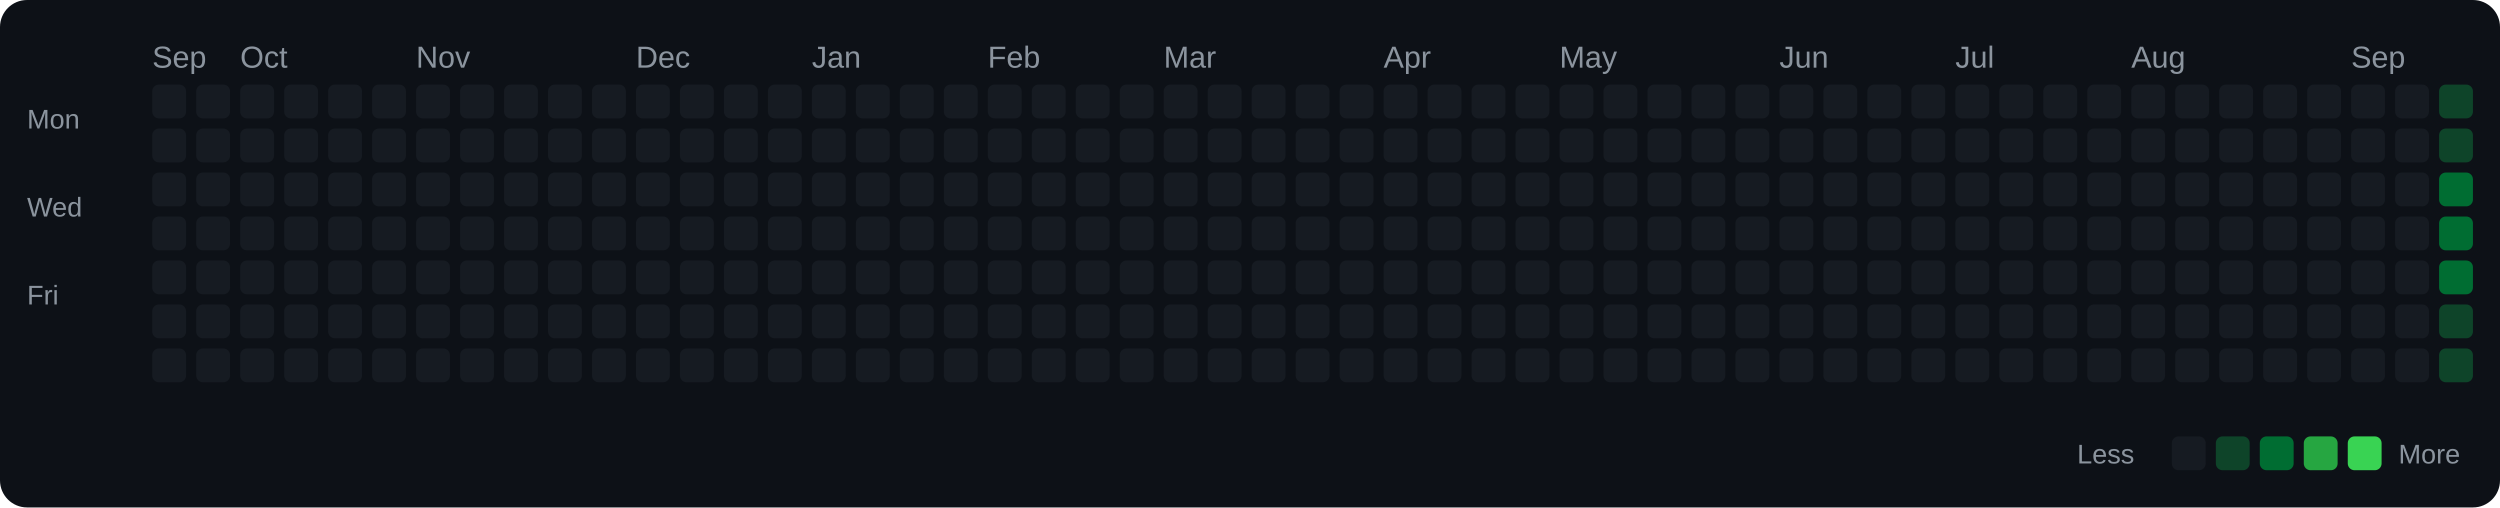
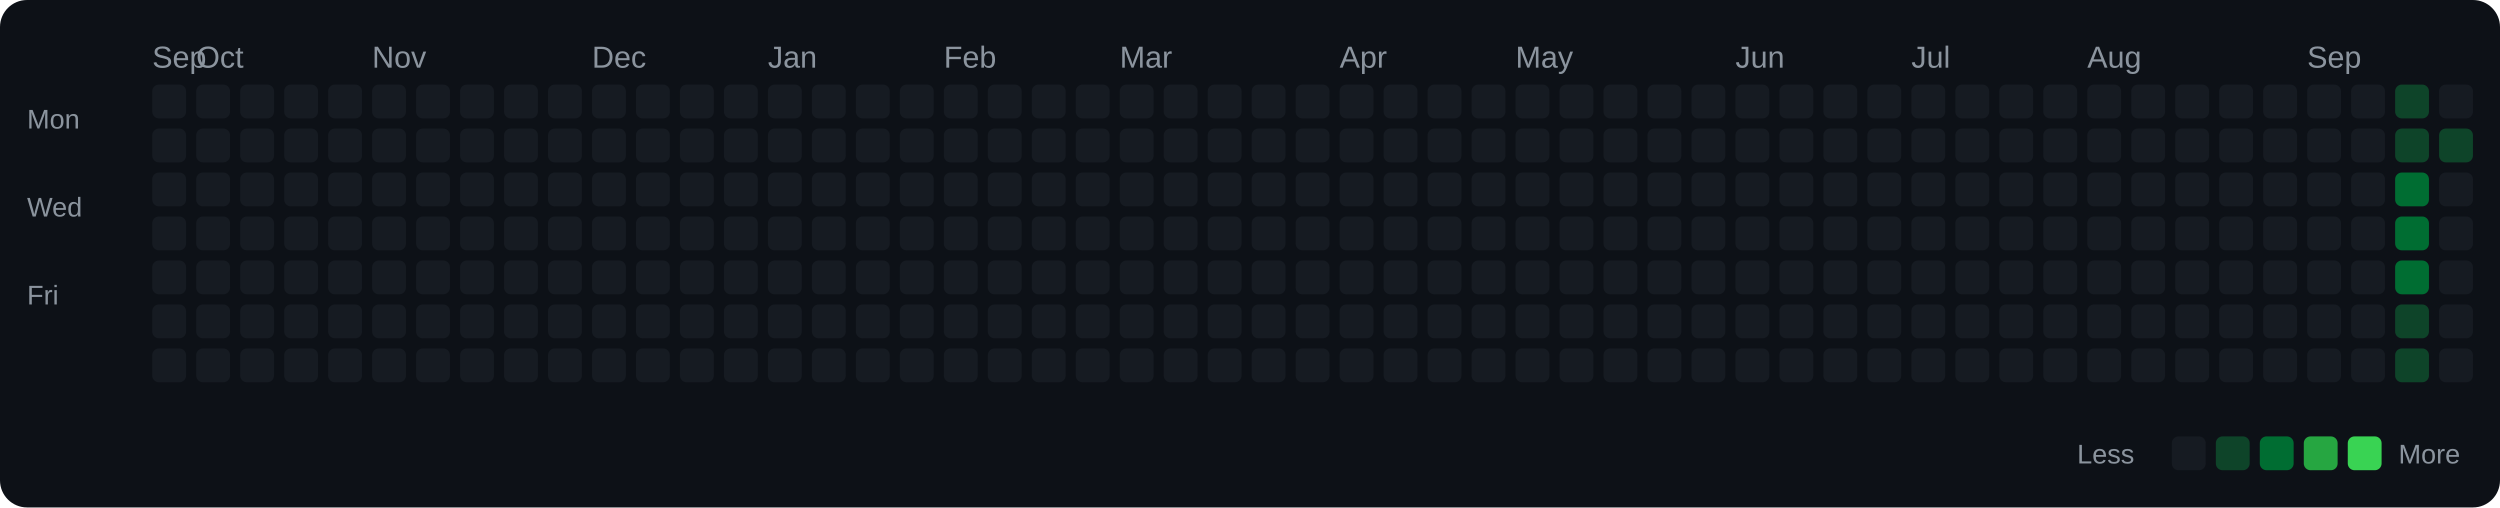
<svg xmlns="http://www.w3.org/2000/svg" width="739" height="150" viewBox="0 0 739 150" role="img" aria-labelledby="title description">
  <rect width="100%" height="100%" fill="#0d1117" rx="8" />
  <text x="45" y="20" fill="#8b949e" font-family="Arial, sans-serif" font-size="9"> Sep </text>
-   <text x="71" y="20" fill="#8b949e" font-family="Arial, sans-serif" font-size="9"> Oct </text>
-   <text x="123" y="20" fill="#8b949e" font-family="Arial, sans-serif" font-size="9"> Nov </text>
-   <text x="188" y="20" fill="#8b949e" font-family="Arial, sans-serif" font-size="9"> Dec </text>
-   <text x="240" y="20" fill="#8b949e" font-family="Arial, sans-serif" font-size="9"> Jan </text>
-   <text x="292" y="20" fill="#8b949e" font-family="Arial, sans-serif" font-size="9"> Feb </text>
-   <text x="344" y="20" fill="#8b949e" font-family="Arial, sans-serif" font-size="9"> Mar </text>
-   <text x="409" y="20" fill="#8b949e" font-family="Arial, sans-serif" font-size="9"> Apr </text>
-   <text x="461" y="20" fill="#8b949e" font-family="Arial, sans-serif" font-size="9"> May </text>
-   <text x="526" y="20" fill="#8b949e" font-family="Arial, sans-serif" font-size="9"> Jun </text>
-   <text x="578" y="20" fill="#8b949e" font-family="Arial, sans-serif" font-size="9"> Jul </text>
-   <text x="630" y="20" fill="#8b949e" font-family="Arial, sans-serif" font-size="9"> Aug </text>
-   <text x="695" y="20" fill="#8b949e" font-family="Arial, sans-serif" font-size="9"> Sep </text>
+   <text x="58" y="20" fill="#8b949e" font-family="Arial, sans-serif" font-size="9"> Oct </text>
+   <text x="110" y="20" fill="#8b949e" font-family="Arial, sans-serif" font-size="9"> Nov </text>
+   <text x="175" y="20" fill="#8b949e" font-family="Arial, sans-serif" font-size="9"> Dec </text>
+   <text x="227" y="20" fill="#8b949e" font-family="Arial, sans-serif" font-size="9"> Jan </text>
+   <text x="279" y="20" fill="#8b949e" font-family="Arial, sans-serif" font-size="9"> Feb </text>
+   <text x="331" y="20" fill="#8b949e" font-family="Arial, sans-serif" font-size="9"> Mar </text>
+   <text x="396" y="20" fill="#8b949e" font-family="Arial, sans-serif" font-size="9"> Apr </text>
+   <text x="448" y="20" fill="#8b949e" font-family="Arial, sans-serif" font-size="9"> May </text>
+   <text x="513" y="20" fill="#8b949e" font-family="Arial, sans-serif" font-size="9"> Jun </text>
+   <text x="565" y="20" fill="#8b949e" font-family="Arial, sans-serif" font-size="9"> Jul </text>
+   <text x="617" y="20" fill="#8b949e" font-family="Arial, sans-serif" font-size="9"> Aug </text>
+   <text x="682" y="20" fill="#8b949e" font-family="Arial, sans-serif" font-size="9"> Sep </text>
  <rect x="45" y="25" width="10" height="10" rx="2" fill="#161b22"> </rect>
  <rect x="45" y="38" width="10" height="10" rx="2" fill="#161b22"> </rect>
  <rect x="45" y="51" width="10" height="10" rx="2" fill="#161b22"> </rect>
  <rect x="45" y="64" width="10" height="10" rx="2" fill="#161b22"> </rect>
  <rect x="45" y="77" width="10" height="10" rx="2" fill="#161b22"> </rect>
  <rect x="45" y="90" width="10" height="10" rx="2" fill="#161b22"> </rect>
  <rect x="45" y="103" width="10" height="10" rx="2" fill="#161b22"> </rect>
  <rect x="58" y="25" width="10" height="10" rx="2" fill="#161b22"> </rect>
  <rect x="58" y="38" width="10" height="10" rx="2" fill="#161b22"> </rect>
  <rect x="58" y="51" width="10" height="10" rx="2" fill="#161b22"> </rect>
  <rect x="58" y="64" width="10" height="10" rx="2" fill="#161b22"> </rect>
  <rect x="58" y="77" width="10" height="10" rx="2" fill="#161b22"> </rect>
  <rect x="58" y="90" width="10" height="10" rx="2" fill="#161b22"> </rect>
  <rect x="58" y="103" width="10" height="10" rx="2" fill="#161b22"> </rect>
  <rect x="71" y="25" width="10" height="10" rx="2" fill="#161b22"> </rect>
  <rect x="71" y="38" width="10" height="10" rx="2" fill="#161b22"> </rect>
  <rect x="71" y="51" width="10" height="10" rx="2" fill="#161b22"> </rect>
  <rect x="71" y="64" width="10" height="10" rx="2" fill="#161b22"> </rect>
  <rect x="71" y="77" width="10" height="10" rx="2" fill="#161b22"> </rect>
  <rect x="71" y="90" width="10" height="10" rx="2" fill="#161b22"> </rect>
  <rect x="71" y="103" width="10" height="10" rx="2" fill="#161b22"> </rect>
  <rect x="84" y="25" width="10" height="10" rx="2" fill="#161b22"> </rect>
  <rect x="84" y="38" width="10" height="10" rx="2" fill="#161b22"> </rect>
  <rect x="84" y="51" width="10" height="10" rx="2" fill="#161b22"> </rect>
  <rect x="84" y="64" width="10" height="10" rx="2" fill="#161b22"> </rect>
  <rect x="84" y="77" width="10" height="10" rx="2" fill="#161b22"> </rect>
  <rect x="84" y="90" width="10" height="10" rx="2" fill="#161b22"> </rect>
  <rect x="84" y="103" width="10" height="10" rx="2" fill="#161b22"> </rect>
  <rect x="97" y="25" width="10" height="10" rx="2" fill="#161b22"> </rect>
  <rect x="97" y="38" width="10" height="10" rx="2" fill="#161b22"> </rect>
  <rect x="97" y="51" width="10" height="10" rx="2" fill="#161b22"> </rect>
  <rect x="97" y="64" width="10" height="10" rx="2" fill="#161b22"> </rect>
  <rect x="97" y="77" width="10" height="10" rx="2" fill="#161b22"> </rect>
  <rect x="97" y="90" width="10" height="10" rx="2" fill="#161b22"> </rect>
  <rect x="97" y="103" width="10" height="10" rx="2" fill="#161b22"> </rect>
  <rect x="110" y="25" width="10" height="10" rx="2" fill="#161b22"> </rect>
  <rect x="110" y="38" width="10" height="10" rx="2" fill="#161b22"> </rect>
  <rect x="110" y="51" width="10" height="10" rx="2" fill="#161b22"> </rect>
  <rect x="110" y="64" width="10" height="10" rx="2" fill="#161b22"> </rect>
  <rect x="110" y="77" width="10" height="10" rx="2" fill="#161b22"> </rect>
  <rect x="110" y="90" width="10" height="10" rx="2" fill="#161b22"> </rect>
  <rect x="110" y="103" width="10" height="10" rx="2" fill="#161b22"> </rect>
  <rect x="123" y="25" width="10" height="10" rx="2" fill="#161b22"> </rect>
  <rect x="123" y="38" width="10" height="10" rx="2" fill="#161b22"> </rect>
  <rect x="123" y="51" width="10" height="10" rx="2" fill="#161b22"> </rect>
  <rect x="123" y="64" width="10" height="10" rx="2" fill="#161b22"> </rect>
  <rect x="123" y="77" width="10" height="10" rx="2" fill="#161b22"> </rect>
  <rect x="123" y="90" width="10" height="10" rx="2" fill="#161b22"> </rect>
  <rect x="123" y="103" width="10" height="10" rx="2" fill="#161b22"> </rect>
  <rect x="136" y="25" width="10" height="10" rx="2" fill="#161b22"> </rect>
  <rect x="136" y="38" width="10" height="10" rx="2" fill="#161b22"> </rect>
  <rect x="136" y="51" width="10" height="10" rx="2" fill="#161b22"> </rect>
  <rect x="136" y="64" width="10" height="10" rx="2" fill="#161b22"> </rect>
  <rect x="136" y="77" width="10" height="10" rx="2" fill="#161b22"> </rect>
  <rect x="136" y="90" width="10" height="10" rx="2" fill="#161b22"> </rect>
  <rect x="136" y="103" width="10" height="10" rx="2" fill="#161b22"> </rect>
  <rect x="149" y="25" width="10" height="10" rx="2" fill="#161b22"> </rect>
  <rect x="149" y="38" width="10" height="10" rx="2" fill="#161b22"> </rect>
  <rect x="149" y="51" width="10" height="10" rx="2" fill="#161b22"> </rect>
  <rect x="149" y="64" width="10" height="10" rx="2" fill="#161b22"> </rect>
  <rect x="149" y="77" width="10" height="10" rx="2" fill="#161b22"> </rect>
  <rect x="149" y="90" width="10" height="10" rx="2" fill="#161b22"> </rect>
  <rect x="149" y="103" width="10" height="10" rx="2" fill="#161b22"> </rect>
  <rect x="162" y="25" width="10" height="10" rx="2" fill="#161b22"> </rect>
  <rect x="162" y="38" width="10" height="10" rx="2" fill="#161b22"> </rect>
  <rect x="162" y="51" width="10" height="10" rx="2" fill="#161b22"> </rect>
  <rect x="162" y="64" width="10" height="10" rx="2" fill="#161b22"> </rect>
  <rect x="162" y="77" width="10" height="10" rx="2" fill="#161b22"> </rect>
  <rect x="162" y="90" width="10" height="10" rx="2" fill="#161b22"> </rect>
  <rect x="162" y="103" width="10" height="10" rx="2" fill="#161b22"> </rect>
  <rect x="175" y="25" width="10" height="10" rx="2" fill="#161b22"> </rect>
  <rect x="175" y="38" width="10" height="10" rx="2" fill="#161b22"> </rect>
  <rect x="175" y="51" width="10" height="10" rx="2" fill="#161b22"> </rect>
  <rect x="175" y="64" width="10" height="10" rx="2" fill="#161b22"> </rect>
  <rect x="175" y="77" width="10" height="10" rx="2" fill="#161b22"> </rect>
  <rect x="175" y="90" width="10" height="10" rx="2" fill="#161b22"> </rect>
  <rect x="175" y="103" width="10" height="10" rx="2" fill="#161b22"> </rect>
  <rect x="188" y="25" width="10" height="10" rx="2" fill="#161b22"> </rect>
  <rect x="188" y="38" width="10" height="10" rx="2" fill="#161b22"> </rect>
  <rect x="188" y="51" width="10" height="10" rx="2" fill="#161b22"> </rect>
  <rect x="188" y="64" width="10" height="10" rx="2" fill="#161b22"> </rect>
  <rect x="188" y="77" width="10" height="10" rx="2" fill="#161b22"> </rect>
  <rect x="188" y="90" width="10" height="10" rx="2" fill="#161b22"> </rect>
  <rect x="188" y="103" width="10" height="10" rx="2" fill="#161b22"> </rect>
  <rect x="201" y="25" width="10" height="10" rx="2" fill="#161b22"> </rect>
  <rect x="201" y="38" width="10" height="10" rx="2" fill="#161b22"> </rect>
  <rect x="201" y="51" width="10" height="10" rx="2" fill="#161b22"> </rect>
  <rect x="201" y="64" width="10" height="10" rx="2" fill="#161b22"> </rect>
  <rect x="201" y="77" width="10" height="10" rx="2" fill="#161b22"> </rect>
  <rect x="201" y="90" width="10" height="10" rx="2" fill="#161b22"> </rect>
  <rect x="201" y="103" width="10" height="10" rx="2" fill="#161b22"> </rect>
  <rect x="214" y="25" width="10" height="10" rx="2" fill="#161b22"> </rect>
  <rect x="214" y="38" width="10" height="10" rx="2" fill="#161b22"> </rect>
  <rect x="214" y="51" width="10" height="10" rx="2" fill="#161b22"> </rect>
  <rect x="214" y="64" width="10" height="10" rx="2" fill="#161b22"> </rect>
  <rect x="214" y="77" width="10" height="10" rx="2" fill="#161b22"> </rect>
  <rect x="214" y="90" width="10" height="10" rx="2" fill="#161b22"> </rect>
  <rect x="214" y="103" width="10" height="10" rx="2" fill="#161b22"> </rect>
  <rect x="227" y="25" width="10" height="10" rx="2" fill="#161b22"> </rect>
  <rect x="227" y="38" width="10" height="10" rx="2" fill="#161b22"> </rect>
  <rect x="227" y="51" width="10" height="10" rx="2" fill="#161b22"> </rect>
  <rect x="227" y="64" width="10" height="10" rx="2" fill="#161b22"> </rect>
  <rect x="227" y="77" width="10" height="10" rx="2" fill="#161b22"> </rect>
  <rect x="227" y="90" width="10" height="10" rx="2" fill="#161b22"> </rect>
  <rect x="227" y="103" width="10" height="10" rx="2" fill="#161b22"> </rect>
  <rect x="240" y="25" width="10" height="10" rx="2" fill="#161b22"> </rect>
  <rect x="240" y="38" width="10" height="10" rx="2" fill="#161b22"> </rect>
  <rect x="240" y="51" width="10" height="10" rx="2" fill="#161b22"> </rect>
  <rect x="240" y="64" width="10" height="10" rx="2" fill="#161b22"> </rect>
  <rect x="240" y="77" width="10" height="10" rx="2" fill="#161b22"> </rect>
  <rect x="240" y="90" width="10" height="10" rx="2" fill="#161b22"> </rect>
  <rect x="240" y="103" width="10" height="10" rx="2" fill="#161b22"> </rect>
  <rect x="253" y="25" width="10" height="10" rx="2" fill="#161b22"> </rect>
  <rect x="253" y="38" width="10" height="10" rx="2" fill="#161b22"> </rect>
  <rect x="253" y="51" width="10" height="10" rx="2" fill="#161b22"> </rect>
  <rect x="253" y="64" width="10" height="10" rx="2" fill="#161b22"> </rect>
  <rect x="253" y="77" width="10" height="10" rx="2" fill="#161b22"> </rect>
  <rect x="253" y="90" width="10" height="10" rx="2" fill="#161b22"> </rect>
  <rect x="253" y="103" width="10" height="10" rx="2" fill="#161b22"> </rect>
  <rect x="266" y="25" width="10" height="10" rx="2" fill="#161b22"> </rect>
  <rect x="266" y="38" width="10" height="10" rx="2" fill="#161b22"> </rect>
  <rect x="266" y="51" width="10" height="10" rx="2" fill="#161b22"> </rect>
  <rect x="266" y="64" width="10" height="10" rx="2" fill="#161b22"> </rect>
  <rect x="266" y="77" width="10" height="10" rx="2" fill="#161b22"> </rect>
  <rect x="266" y="90" width="10" height="10" rx="2" fill="#161b22"> </rect>
  <rect x="266" y="103" width="10" height="10" rx="2" fill="#161b22"> </rect>
  <rect x="279" y="25" width="10" height="10" rx="2" fill="#161b22"> </rect>
  <rect x="279" y="38" width="10" height="10" rx="2" fill="#161b22"> </rect>
  <rect x="279" y="51" width="10" height="10" rx="2" fill="#161b22"> </rect>
  <rect x="279" y="64" width="10" height="10" rx="2" fill="#161b22"> </rect>
  <rect x="279" y="77" width="10" height="10" rx="2" fill="#161b22"> </rect>
  <rect x="279" y="90" width="10" height="10" rx="2" fill="#161b22"> </rect>
  <rect x="279" y="103" width="10" height="10" rx="2" fill="#161b22"> </rect>
  <rect x="292" y="25" width="10" height="10" rx="2" fill="#161b22"> </rect>
  <rect x="292" y="38" width="10" height="10" rx="2" fill="#161b22"> </rect>
  <rect x="292" y="51" width="10" height="10" rx="2" fill="#161b22"> </rect>
  <rect x="292" y="64" width="10" height="10" rx="2" fill="#161b22"> </rect>
  <rect x="292" y="77" width="10" height="10" rx="2" fill="#161b22"> </rect>
  <rect x="292" y="90" width="10" height="10" rx="2" fill="#161b22"> </rect>
  <rect x="292" y="103" width="10" height="10" rx="2" fill="#161b22"> </rect>
  <rect x="305" y="25" width="10" height="10" rx="2" fill="#161b22"> </rect>
  <rect x="305" y="38" width="10" height="10" rx="2" fill="#161b22"> </rect>
  <rect x="305" y="51" width="10" height="10" rx="2" fill="#161b22"> </rect>
  <rect x="305" y="64" width="10" height="10" rx="2" fill="#161b22"> </rect>
  <rect x="305" y="77" width="10" height="10" rx="2" fill="#161b22"> </rect>
  <rect x="305" y="90" width="10" height="10" rx="2" fill="#161b22"> </rect>
  <rect x="305" y="103" width="10" height="10" rx="2" fill="#161b22"> </rect>
  <rect x="318" y="25" width="10" height="10" rx="2" fill="#161b22"> </rect>
  <rect x="318" y="38" width="10" height="10" rx="2" fill="#161b22"> </rect>
  <rect x="318" y="51" width="10" height="10" rx="2" fill="#161b22"> </rect>
  <rect x="318" y="64" width="10" height="10" rx="2" fill="#161b22"> </rect>
  <rect x="318" y="77" width="10" height="10" rx="2" fill="#161b22"> </rect>
  <rect x="318" y="90" width="10" height="10" rx="2" fill="#161b22"> </rect>
  <rect x="318" y="103" width="10" height="10" rx="2" fill="#161b22"> </rect>
  <rect x="331" y="25" width="10" height="10" rx="2" fill="#161b22"> </rect>
  <rect x="331" y="38" width="10" height="10" rx="2" fill="#161b22"> </rect>
  <rect x="331" y="51" width="10" height="10" rx="2" fill="#161b22"> </rect>
  <rect x="331" y="64" width="10" height="10" rx="2" fill="#161b22"> </rect>
  <rect x="331" y="77" width="10" height="10" rx="2" fill="#161b22"> </rect>
  <rect x="331" y="90" width="10" height="10" rx="2" fill="#161b22"> </rect>
  <rect x="331" y="103" width="10" height="10" rx="2" fill="#161b22"> </rect>
  <rect x="344" y="25" width="10" height="10" rx="2" fill="#161b22"> </rect>
  <rect x="344" y="38" width="10" height="10" rx="2" fill="#161b22"> </rect>
  <rect x="344" y="51" width="10" height="10" rx="2" fill="#161b22"> </rect>
  <rect x="344" y="64" width="10" height="10" rx="2" fill="#161b22"> </rect>
  <rect x="344" y="77" width="10" height="10" rx="2" fill="#161b22"> </rect>
  <rect x="344" y="90" width="10" height="10" rx="2" fill="#161b22"> </rect>
  <rect x="344" y="103" width="10" height="10" rx="2" fill="#161b22"> </rect>
  <rect x="357" y="25" width="10" height="10" rx="2" fill="#161b22"> </rect>
  <rect x="357" y="38" width="10" height="10" rx="2" fill="#161b22"> </rect>
  <rect x="357" y="51" width="10" height="10" rx="2" fill="#161b22"> </rect>
  <rect x="357" y="64" width="10" height="10" rx="2" fill="#161b22"> </rect>
  <rect x="357" y="77" width="10" height="10" rx="2" fill="#161b22"> </rect>
  <rect x="357" y="90" width="10" height="10" rx="2" fill="#161b22"> </rect>
  <rect x="357" y="103" width="10" height="10" rx="2" fill="#161b22"> </rect>
  <rect x="370" y="25" width="10" height="10" rx="2" fill="#161b22"> </rect>
  <rect x="370" y="38" width="10" height="10" rx="2" fill="#161b22"> </rect>
  <rect x="370" y="51" width="10" height="10" rx="2" fill="#161b22"> </rect>
  <rect x="370" y="64" width="10" height="10" rx="2" fill="#161b22"> </rect>
  <rect x="370" y="77" width="10" height="10" rx="2" fill="#161b22"> </rect>
  <rect x="370" y="90" width="10" height="10" rx="2" fill="#161b22"> </rect>
  <rect x="370" y="103" width="10" height="10" rx="2" fill="#161b22"> </rect>
  <rect x="383" y="25" width="10" height="10" rx="2" fill="#161b22"> </rect>
  <rect x="383" y="38" width="10" height="10" rx="2" fill="#161b22"> </rect>
  <rect x="383" y="51" width="10" height="10" rx="2" fill="#161b22"> </rect>
  <rect x="383" y="64" width="10" height="10" rx="2" fill="#161b22"> </rect>
  <rect x="383" y="77" width="10" height="10" rx="2" fill="#161b22"> </rect>
  <rect x="383" y="90" width="10" height="10" rx="2" fill="#161b22"> </rect>
  <rect x="383" y="103" width="10" height="10" rx="2" fill="#161b22"> </rect>
  <rect x="396" y="25" width="10" height="10" rx="2" fill="#161b22"> </rect>
  <rect x="396" y="38" width="10" height="10" rx="2" fill="#161b22"> </rect>
  <rect x="396" y="51" width="10" height="10" rx="2" fill="#161b22"> </rect>
  <rect x="396" y="64" width="10" height="10" rx="2" fill="#161b22"> </rect>
  <rect x="396" y="77" width="10" height="10" rx="2" fill="#161b22"> </rect>
  <rect x="396" y="90" width="10" height="10" rx="2" fill="#161b22"> </rect>
  <rect x="396" y="103" width="10" height="10" rx="2" fill="#161b22"> </rect>
  <rect x="409" y="25" width="10" height="10" rx="2" fill="#161b22"> </rect>
  <rect x="409" y="38" width="10" height="10" rx="2" fill="#161b22"> </rect>
  <rect x="409" y="51" width="10" height="10" rx="2" fill="#161b22"> </rect>
  <rect x="409" y="64" width="10" height="10" rx="2" fill="#161b22"> </rect>
  <rect x="409" y="77" width="10" height="10" rx="2" fill="#161b22"> </rect>
  <rect x="409" y="90" width="10" height="10" rx="2" fill="#161b22"> </rect>
  <rect x="409" y="103" width="10" height="10" rx="2" fill="#161b22"> </rect>
  <rect x="422" y="25" width="10" height="10" rx="2" fill="#161b22"> </rect>
  <rect x="422" y="38" width="10" height="10" rx="2" fill="#161b22"> </rect>
  <rect x="422" y="51" width="10" height="10" rx="2" fill="#161b22"> </rect>
  <rect x="422" y="64" width="10" height="10" rx="2" fill="#161b22"> </rect>
  <rect x="422" y="77" width="10" height="10" rx="2" fill="#161b22"> </rect>
  <rect x="422" y="90" width="10" height="10" rx="2" fill="#161b22"> </rect>
  <rect x="422" y="103" width="10" height="10" rx="2" fill="#161b22"> </rect>
  <rect x="435" y="25" width="10" height="10" rx="2" fill="#161b22"> </rect>
  <rect x="435" y="38" width="10" height="10" rx="2" fill="#161b22"> </rect>
  <rect x="435" y="51" width="10" height="10" rx="2" fill="#161b22"> </rect>
  <rect x="435" y="64" width="10" height="10" rx="2" fill="#161b22"> </rect>
  <rect x="435" y="77" width="10" height="10" rx="2" fill="#161b22"> </rect>
  <rect x="435" y="90" width="10" height="10" rx="2" fill="#161b22"> </rect>
  <rect x="435" y="103" width="10" height="10" rx="2" fill="#161b22"> </rect>
  <rect x="448" y="25" width="10" height="10" rx="2" fill="#161b22"> </rect>
  <rect x="448" y="38" width="10" height="10" rx="2" fill="#161b22"> </rect>
  <rect x="448" y="51" width="10" height="10" rx="2" fill="#161b22"> </rect>
  <rect x="448" y="64" width="10" height="10" rx="2" fill="#161b22"> </rect>
  <rect x="448" y="77" width="10" height="10" rx="2" fill="#161b22"> </rect>
  <rect x="448" y="90" width="10" height="10" rx="2" fill="#161b22"> </rect>
  <rect x="448" y="103" width="10" height="10" rx="2" fill="#161b22"> </rect>
  <rect x="461" y="25" width="10" height="10" rx="2" fill="#161b22"> </rect>
  <rect x="461" y="38" width="10" height="10" rx="2" fill="#161b22"> </rect>
  <rect x="461" y="51" width="10" height="10" rx="2" fill="#161b22"> </rect>
  <rect x="461" y="64" width="10" height="10" rx="2" fill="#161b22"> </rect>
  <rect x="461" y="77" width="10" height="10" rx="2" fill="#161b22"> </rect>
  <rect x="461" y="90" width="10" height="10" rx="2" fill="#161b22"> </rect>
  <rect x="461" y="103" width="10" height="10" rx="2" fill="#161b22"> </rect>
  <rect x="474" y="25" width="10" height="10" rx="2" fill="#161b22"> </rect>
  <rect x="474" y="38" width="10" height="10" rx="2" fill="#161b22"> </rect>
  <rect x="474" y="51" width="10" height="10" rx="2" fill="#161b22"> </rect>
  <rect x="474" y="64" width="10" height="10" rx="2" fill="#161b22"> </rect>
  <rect x="474" y="77" width="10" height="10" rx="2" fill="#161b22"> </rect>
  <rect x="474" y="90" width="10" height="10" rx="2" fill="#161b22"> </rect>
  <rect x="474" y="103" width="10" height="10" rx="2" fill="#161b22"> </rect>
  <rect x="487" y="25" width="10" height="10" rx="2" fill="#161b22"> </rect>
  <rect x="487" y="38" width="10" height="10" rx="2" fill="#161b22"> </rect>
  <rect x="487" y="51" width="10" height="10" rx="2" fill="#161b22"> </rect>
  <rect x="487" y="64" width="10" height="10" rx="2" fill="#161b22"> </rect>
  <rect x="487" y="77" width="10" height="10" rx="2" fill="#161b22"> </rect>
  <rect x="487" y="90" width="10" height="10" rx="2" fill="#161b22"> </rect>
  <rect x="487" y="103" width="10" height="10" rx="2" fill="#161b22"> </rect>
  <rect x="500" y="25" width="10" height="10" rx="2" fill="#161b22"> </rect>
  <rect x="500" y="38" width="10" height="10" rx="2" fill="#161b22"> </rect>
  <rect x="500" y="51" width="10" height="10" rx="2" fill="#161b22"> </rect>
  <rect x="500" y="64" width="10" height="10" rx="2" fill="#161b22"> </rect>
  <rect x="500" y="77" width="10" height="10" rx="2" fill="#161b22"> </rect>
  <rect x="500" y="90" width="10" height="10" rx="2" fill="#161b22"> </rect>
  <rect x="500" y="103" width="10" height="10" rx="2" fill="#161b22"> </rect>
  <rect x="513" y="25" width="10" height="10" rx="2" fill="#161b22"> </rect>
  <rect x="513" y="38" width="10" height="10" rx="2" fill="#161b22"> </rect>
  <rect x="513" y="51" width="10" height="10" rx="2" fill="#161b22"> </rect>
  <rect x="513" y="64" width="10" height="10" rx="2" fill="#161b22"> </rect>
  <rect x="513" y="77" width="10" height="10" rx="2" fill="#161b22"> </rect>
  <rect x="513" y="90" width="10" height="10" rx="2" fill="#161b22"> </rect>
  <rect x="513" y="103" width="10" height="10" rx="2" fill="#161b22"> </rect>
  <rect x="526" y="25" width="10" height="10" rx="2" fill="#161b22"> </rect>
  <rect x="526" y="38" width="10" height="10" rx="2" fill="#161b22"> </rect>
  <rect x="526" y="51" width="10" height="10" rx="2" fill="#161b22"> </rect>
  <rect x="526" y="64" width="10" height="10" rx="2" fill="#161b22"> </rect>
  <rect x="526" y="77" width="10" height="10" rx="2" fill="#161b22"> </rect>
  <rect x="526" y="90" width="10" height="10" rx="2" fill="#161b22"> </rect>
  <rect x="526" y="103" width="10" height="10" rx="2" fill="#161b22"> </rect>
  <rect x="539" y="25" width="10" height="10" rx="2" fill="#161b22"> </rect>
  <rect x="539" y="38" width="10" height="10" rx="2" fill="#161b22"> </rect>
  <rect x="539" y="51" width="10" height="10" rx="2" fill="#161b22"> </rect>
  <rect x="539" y="64" width="10" height="10" rx="2" fill="#161b22"> </rect>
  <rect x="539" y="77" width="10" height="10" rx="2" fill="#161b22"> </rect>
  <rect x="539" y="90" width="10" height="10" rx="2" fill="#161b22"> </rect>
  <rect x="539" y="103" width="10" height="10" rx="2" fill="#161b22"> </rect>
  <rect x="552" y="25" width="10" height="10" rx="2" fill="#161b22"> </rect>
  <rect x="552" y="38" width="10" height="10" rx="2" fill="#161b22"> </rect>
  <rect x="552" y="51" width="10" height="10" rx="2" fill="#161b22"> </rect>
  <rect x="552" y="64" width="10" height="10" rx="2" fill="#161b22"> </rect>
  <rect x="552" y="77" width="10" height="10" rx="2" fill="#161b22"> </rect>
  <rect x="552" y="90" width="10" height="10" rx="2" fill="#161b22"> </rect>
  <rect x="552" y="103" width="10" height="10" rx="2" fill="#161b22"> </rect>
  <rect x="565" y="25" width="10" height="10" rx="2" fill="#161b22"> </rect>
  <rect x="565" y="38" width="10" height="10" rx="2" fill="#161b22"> </rect>
  <rect x="565" y="51" width="10" height="10" rx="2" fill="#161b22"> </rect>
  <rect x="565" y="64" width="10" height="10" rx="2" fill="#161b22"> </rect>
  <rect x="565" y="77" width="10" height="10" rx="2" fill="#161b22"> </rect>
  <rect x="565" y="90" width="10" height="10" rx="2" fill="#161b22"> </rect>
  <rect x="565" y="103" width="10" height="10" rx="2" fill="#161b22"> </rect>
  <rect x="578" y="25" width="10" height="10" rx="2" fill="#161b22"> </rect>
  <rect x="578" y="38" width="10" height="10" rx="2" fill="#161b22"> </rect>
  <rect x="578" y="51" width="10" height="10" rx="2" fill="#161b22"> </rect>
  <rect x="578" y="64" width="10" height="10" rx="2" fill="#161b22"> </rect>
  <rect x="578" y="77" width="10" height="10" rx="2" fill="#161b22"> </rect>
  <rect x="578" y="90" width="10" height="10" rx="2" fill="#161b22"> </rect>
  <rect x="578" y="103" width="10" height="10" rx="2" fill="#161b22"> </rect>
  <rect x="591" y="25" width="10" height="10" rx="2" fill="#161b22"> </rect>
  <rect x="591" y="38" width="10" height="10" rx="2" fill="#161b22"> </rect>
  <rect x="591" y="51" width="10" height="10" rx="2" fill="#161b22"> </rect>
  <rect x="591" y="64" width="10" height="10" rx="2" fill="#161b22"> </rect>
  <rect x="591" y="77" width="10" height="10" rx="2" fill="#161b22"> </rect>
  <rect x="591" y="90" width="10" height="10" rx="2" fill="#161b22"> </rect>
  <rect x="591" y="103" width="10" height="10" rx="2" fill="#161b22"> </rect>
  <rect x="604" y="25" width="10" height="10" rx="2" fill="#161b22"> </rect>
  <rect x="604" y="38" width="10" height="10" rx="2" fill="#161b22"> </rect>
  <rect x="604" y="51" width="10" height="10" rx="2" fill="#161b22"> </rect>
  <rect x="604" y="64" width="10" height="10" rx="2" fill="#161b22"> </rect>
  <rect x="604" y="77" width="10" height="10" rx="2" fill="#161b22"> </rect>
  <rect x="604" y="90" width="10" height="10" rx="2" fill="#161b22"> </rect>
  <rect x="604" y="103" width="10" height="10" rx="2" fill="#161b22"> </rect>
  <rect x="617" y="25" width="10" height="10" rx="2" fill="#161b22"> </rect>
  <rect x="617" y="38" width="10" height="10" rx="2" fill="#161b22"> </rect>
  <rect x="617" y="51" width="10" height="10" rx="2" fill="#161b22"> </rect>
  <rect x="617" y="64" width="10" height="10" rx="2" fill="#161b22"> </rect>
  <rect x="617" y="77" width="10" height="10" rx="2" fill="#161b22"> </rect>
  <rect x="617" y="90" width="10" height="10" rx="2" fill="#161b22"> </rect>
  <rect x="617" y="103" width="10" height="10" rx="2" fill="#161b22"> </rect>
  <rect x="630" y="25" width="10" height="10" rx="2" fill="#161b22"> </rect>
  <rect x="630" y="38" width="10" height="10" rx="2" fill="#161b22"> </rect>
  <rect x="630" y="51" width="10" height="10" rx="2" fill="#161b22"> </rect>
  <rect x="630" y="64" width="10" height="10" rx="2" fill="#161b22"> </rect>
  <rect x="630" y="77" width="10" height="10" rx="2" fill="#161b22"> </rect>
  <rect x="630" y="90" width="10" height="10" rx="2" fill="#161b22"> </rect>
  <rect x="630" y="103" width="10" height="10" rx="2" fill="#161b22"> </rect>
  <rect x="643" y="25" width="10" height="10" rx="2" fill="#161b22"> </rect>
  <rect x="643" y="38" width="10" height="10" rx="2" fill="#161b22"> </rect>
  <rect x="643" y="51" width="10" height="10" rx="2" fill="#161b22"> </rect>
  <rect x="643" y="64" width="10" height="10" rx="2" fill="#161b22"> </rect>
  <rect x="643" y="77" width="10" height="10" rx="2" fill="#161b22"> </rect>
  <rect x="643" y="90" width="10" height="10" rx="2" fill="#161b22"> </rect>
  <rect x="643" y="103" width="10" height="10" rx="2" fill="#161b22"> </rect>
  <rect x="656" y="25" width="10" height="10" rx="2" fill="#161b22"> </rect>
  <rect x="656" y="38" width="10" height="10" rx="2" fill="#161b22"> </rect>
  <rect x="656" y="51" width="10" height="10" rx="2" fill="#161b22"> </rect>
  <rect x="656" y="64" width="10" height="10" rx="2" fill="#161b22"> </rect>
  <rect x="656" y="77" width="10" height="10" rx="2" fill="#161b22"> </rect>
  <rect x="656" y="90" width="10" height="10" rx="2" fill="#161b22"> </rect>
  <rect x="656" y="103" width="10" height="10" rx="2" fill="#161b22"> </rect>
  <rect x="669" y="25" width="10" height="10" rx="2" fill="#161b22"> </rect>
  <rect x="669" y="38" width="10" height="10" rx="2" fill="#161b22"> </rect>
  <rect x="669" y="51" width="10" height="10" rx="2" fill="#161b22"> </rect>
  <rect x="669" y="64" width="10" height="10" rx="2" fill="#161b22"> </rect>
  <rect x="669" y="77" width="10" height="10" rx="2" fill="#161b22"> </rect>
  <rect x="669" y="90" width="10" height="10" rx="2" fill="#161b22"> </rect>
  <rect x="669" y="103" width="10" height="10" rx="2" fill="#161b22"> </rect>
  <rect x="682" y="25" width="10" height="10" rx="2" fill="#161b22"> </rect>
  <rect x="682" y="38" width="10" height="10" rx="2" fill="#161b22"> </rect>
  <rect x="682" y="51" width="10" height="10" rx="2" fill="#161b22"> </rect>
  <rect x="682" y="64" width="10" height="10" rx="2" fill="#161b22"> </rect>
  <rect x="682" y="77" width="10" height="10" rx="2" fill="#161b22"> </rect>
  <rect x="682" y="90" width="10" height="10" rx="2" fill="#161b22"> </rect>
  <rect x="682" y="103" width="10" height="10" rx="2" fill="#161b22"> </rect>
  <rect x="695" y="25" width="10" height="10" rx="2" fill="#161b22"> </rect>
  <rect x="695" y="38" width="10" height="10" rx="2" fill="#161b22"> </rect>
  <rect x="695" y="51" width="10" height="10" rx="2" fill="#161b22"> </rect>
  <rect x="695" y="64" width="10" height="10" rx="2" fill="#161b22"> </rect>
  <rect x="695" y="77" width="10" height="10" rx="2" fill="#161b22"> </rect>
  <rect x="695" y="90" width="10" height="10" rx="2" fill="#161b22"> </rect>
  <rect x="695" y="103" width="10" height="10" rx="2" fill="#161b22"> </rect>
-   <rect x="708" y="25" width="10" height="10" rx="2" fill="#161b22"> </rect>
-   <rect x="708" y="38" width="10" height="10" rx="2" fill="#161b22"> </rect>
-   <rect x="708" y="51" width="10" height="10" rx="2" fill="#161b22"> </rect>
-   <rect x="708" y="64" width="10" height="10" rx="2" fill="#161b22"> </rect>
-   <rect x="708" y="77" width="10" height="10" rx="2" fill="#161b22"> </rect>
-   <rect x="708" y="90" width="10" height="10" rx="2" fill="#161b22"> </rect>
-   <rect x="708" y="103" width="10" height="10" rx="2" fill="#161b22"> </rect>
-   <rect x="721" y="25" width="10" height="10" rx="2" fill="#0e4429"> </rect>
+   <rect x="708" y="25" width="10" height="10" rx="2" fill="#0e4429"> </rect>
+   <rect x="708" y="38" width="10" height="10" rx="2" fill="#0e4429"> </rect>
+   <rect x="708" y="51" width="10" height="10" rx="2" fill="#006d32"> </rect>
+   <rect x="708" y="64" width="10" height="10" rx="2" fill="#006d32"> </rect>
+   <rect x="708" y="77" width="10" height="10" rx="2" fill="#006d32"> </rect>
+   <rect x="708" y="90" width="10" height="10" rx="2" fill="#0e4429"> </rect>
+   <rect x="708" y="103" width="10" height="10" rx="2" fill="#0e4429"> </rect>
+   <rect x="721" y="25" width="10" height="10" rx="2" fill="#161b22"> </rect>
  <rect x="721" y="38" width="10" height="10" rx="2" fill="#0e4429"> </rect>
-   <rect x="721" y="51" width="10" height="10" rx="2" fill="#006d32"> </rect>
-   <rect x="721" y="64" width="10" height="10" rx="2" fill="#006d32"> </rect>
-   <rect x="721" y="77" width="10" height="10" rx="2" fill="#006d32"> </rect>
-   <rect x="721" y="90" width="10" height="10" rx="2" fill="#0e4429"> </rect>
-   <rect x="721" y="103" width="10" height="10" rx="2" fill="#0e4429"> </rect>
+   <rect x="721" y="51" width="10" height="10" rx="2" fill="#161b22"> </rect>
+   <rect x="721" y="64" width="10" height="10" rx="2" fill="#161b22"> </rect>
+   <rect x="721" y="77" width="10" height="10" rx="2" fill="#161b22"> </rect>
+   <rect x="721" y="90" width="10" height="10" rx="2" fill="#161b22"> </rect>
+   <rect x="721" y="103" width="10" height="10" rx="2" fill="#161b22"> </rect>
  <text x="8" y="38" fill="#8b949e" font-family="Arial, sans-serif" font-size="8">Mon</text>
  <text x="8" y="64" fill="#8b949e" font-family="Arial, sans-serif" font-size="8">Wed</text>
  <text x="8" y="90" fill="#8b949e" font-family="Arial, sans-serif" font-size="8">Fri</text>
  <text x="614" y="137" fill="#8b949e" font-family="Arial, sans-serif" font-size="8">Less</text>
  <rect x="642" y="129" width="10" height="10" rx="2" fill="#161b22" />
  <rect x="655" y="129" width="10" height="10" rx="2" fill="#0e4429" />
  <rect x="668" y="129" width="10" height="10" rx="2" fill="#006d32" />
  <rect x="681" y="129" width="10" height="10" rx="2" fill="#26a641" />
  <rect x="694" y="129" width="10" height="10" rx="2" fill="#39d353" />
  <text x="709" y="137" fill="#8b949e" font-family="Arial, sans-serif" font-size="8">More</text>
</svg>
